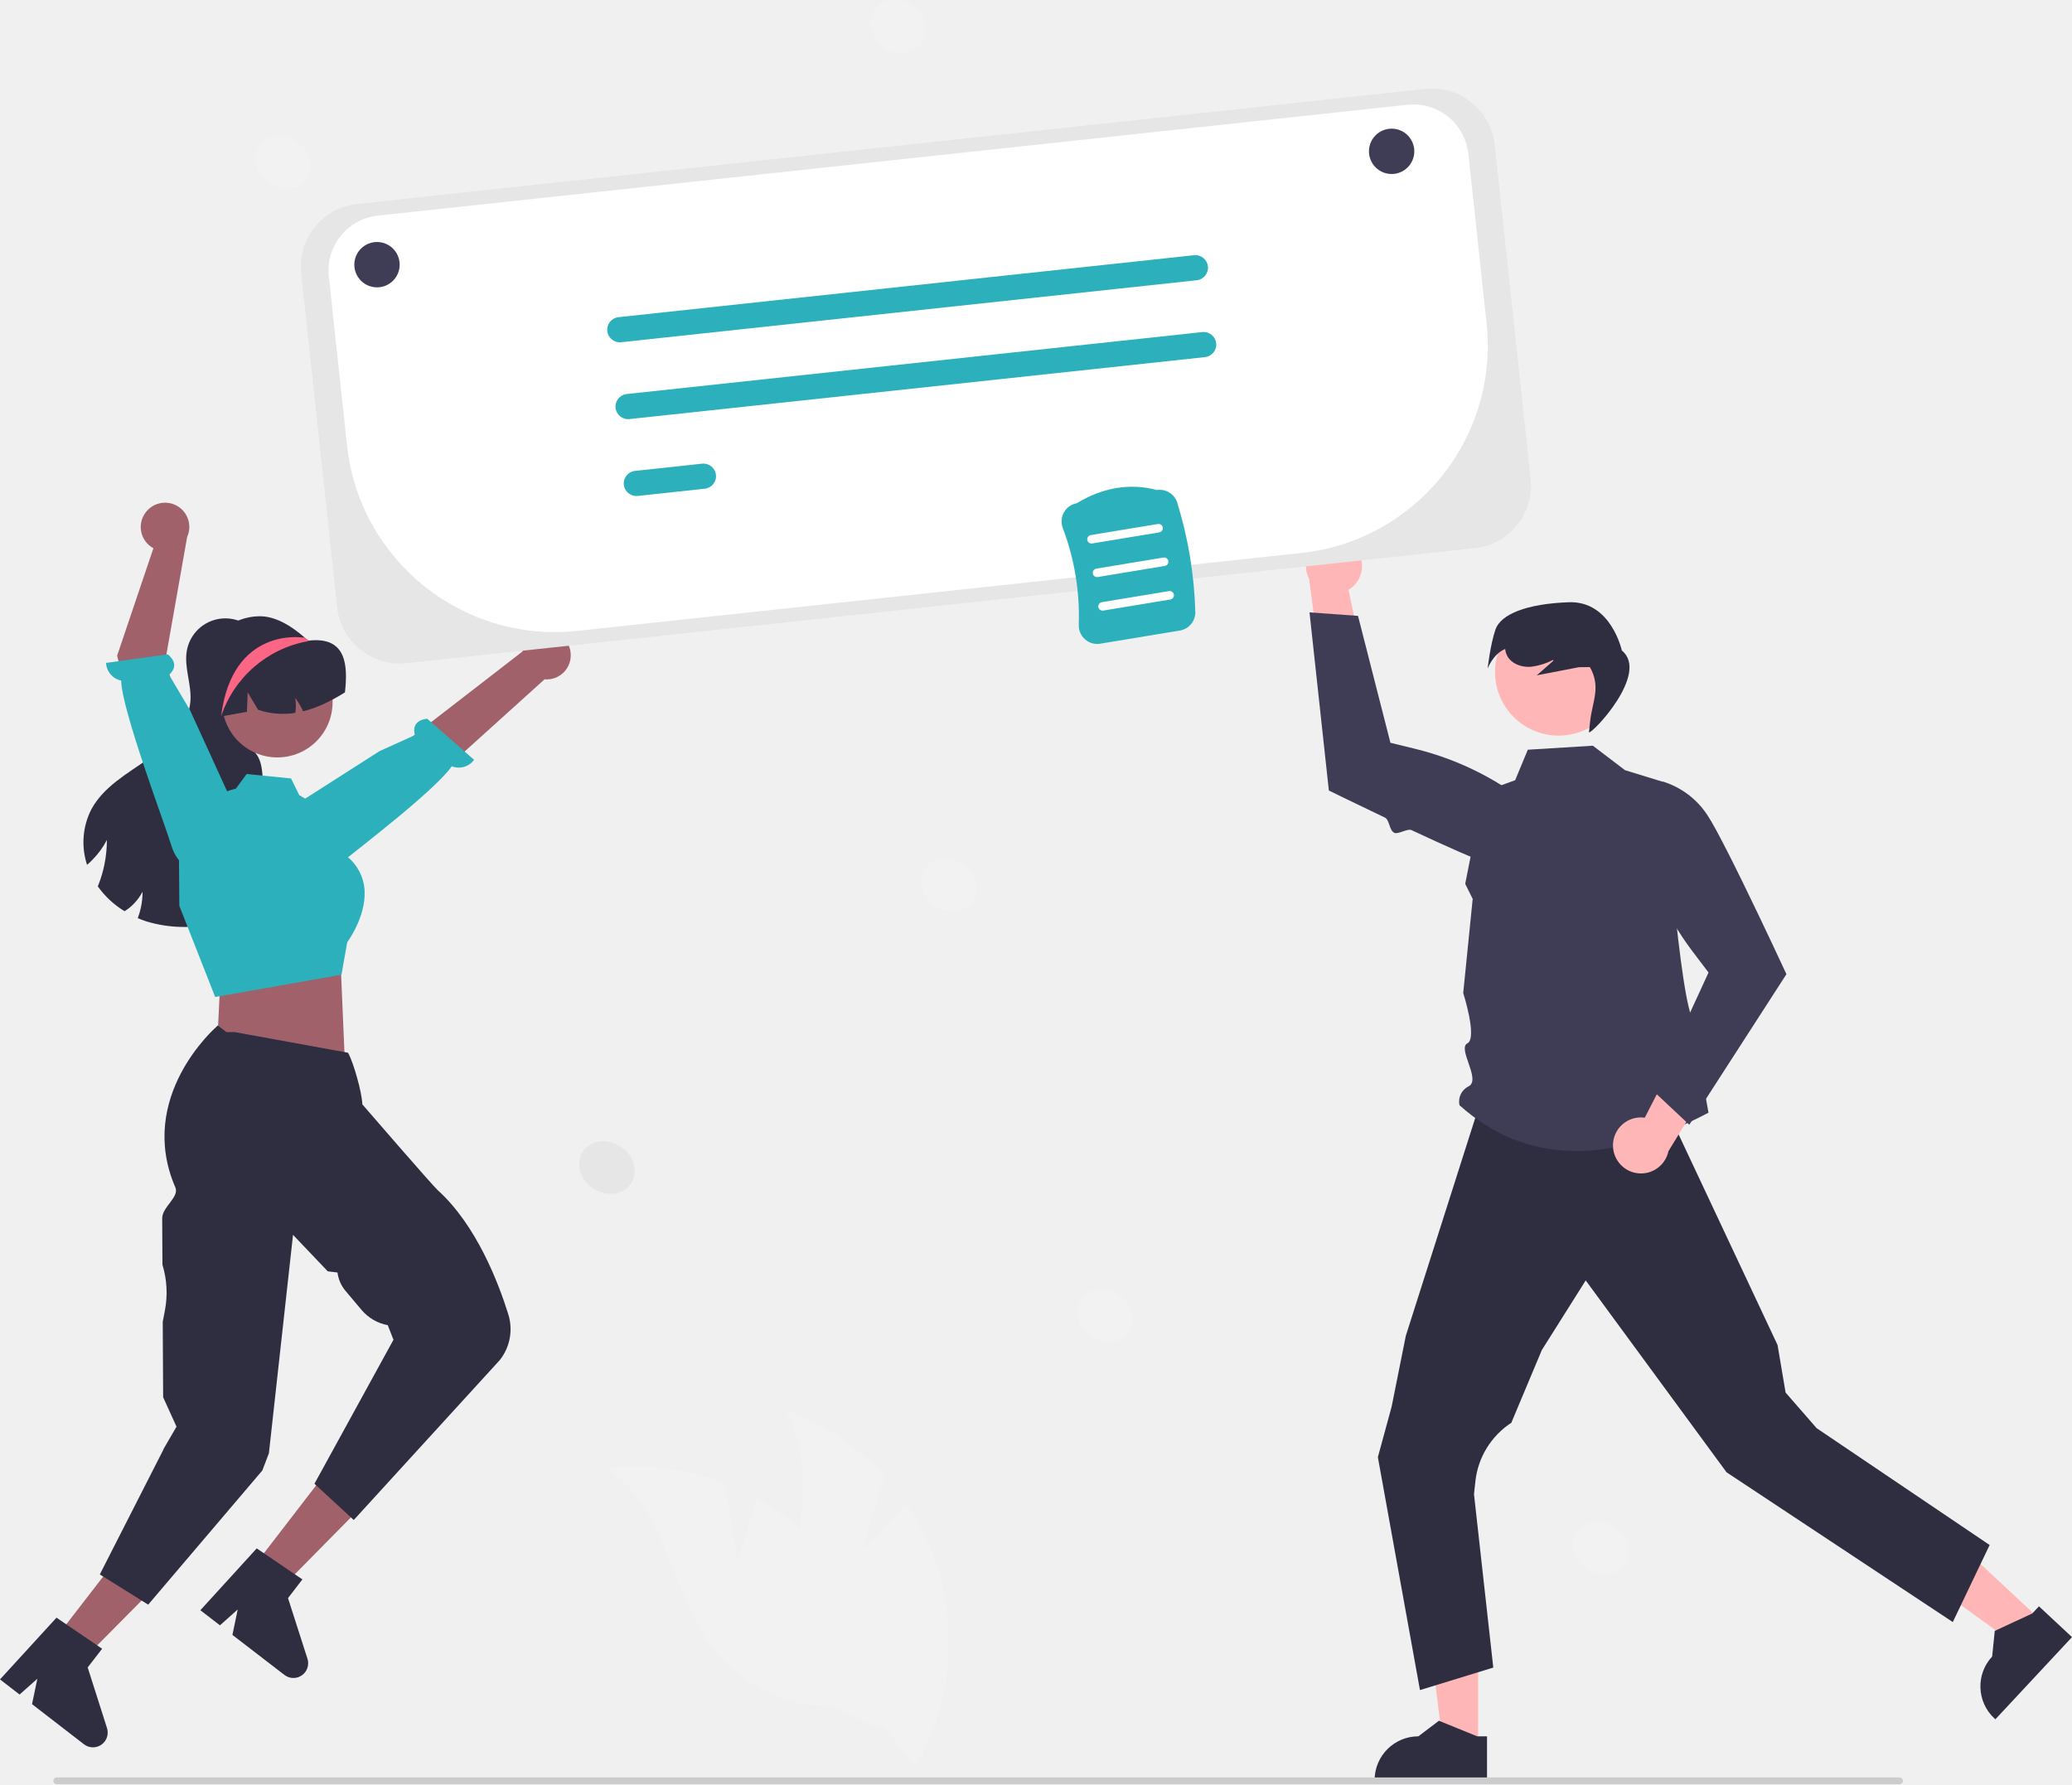
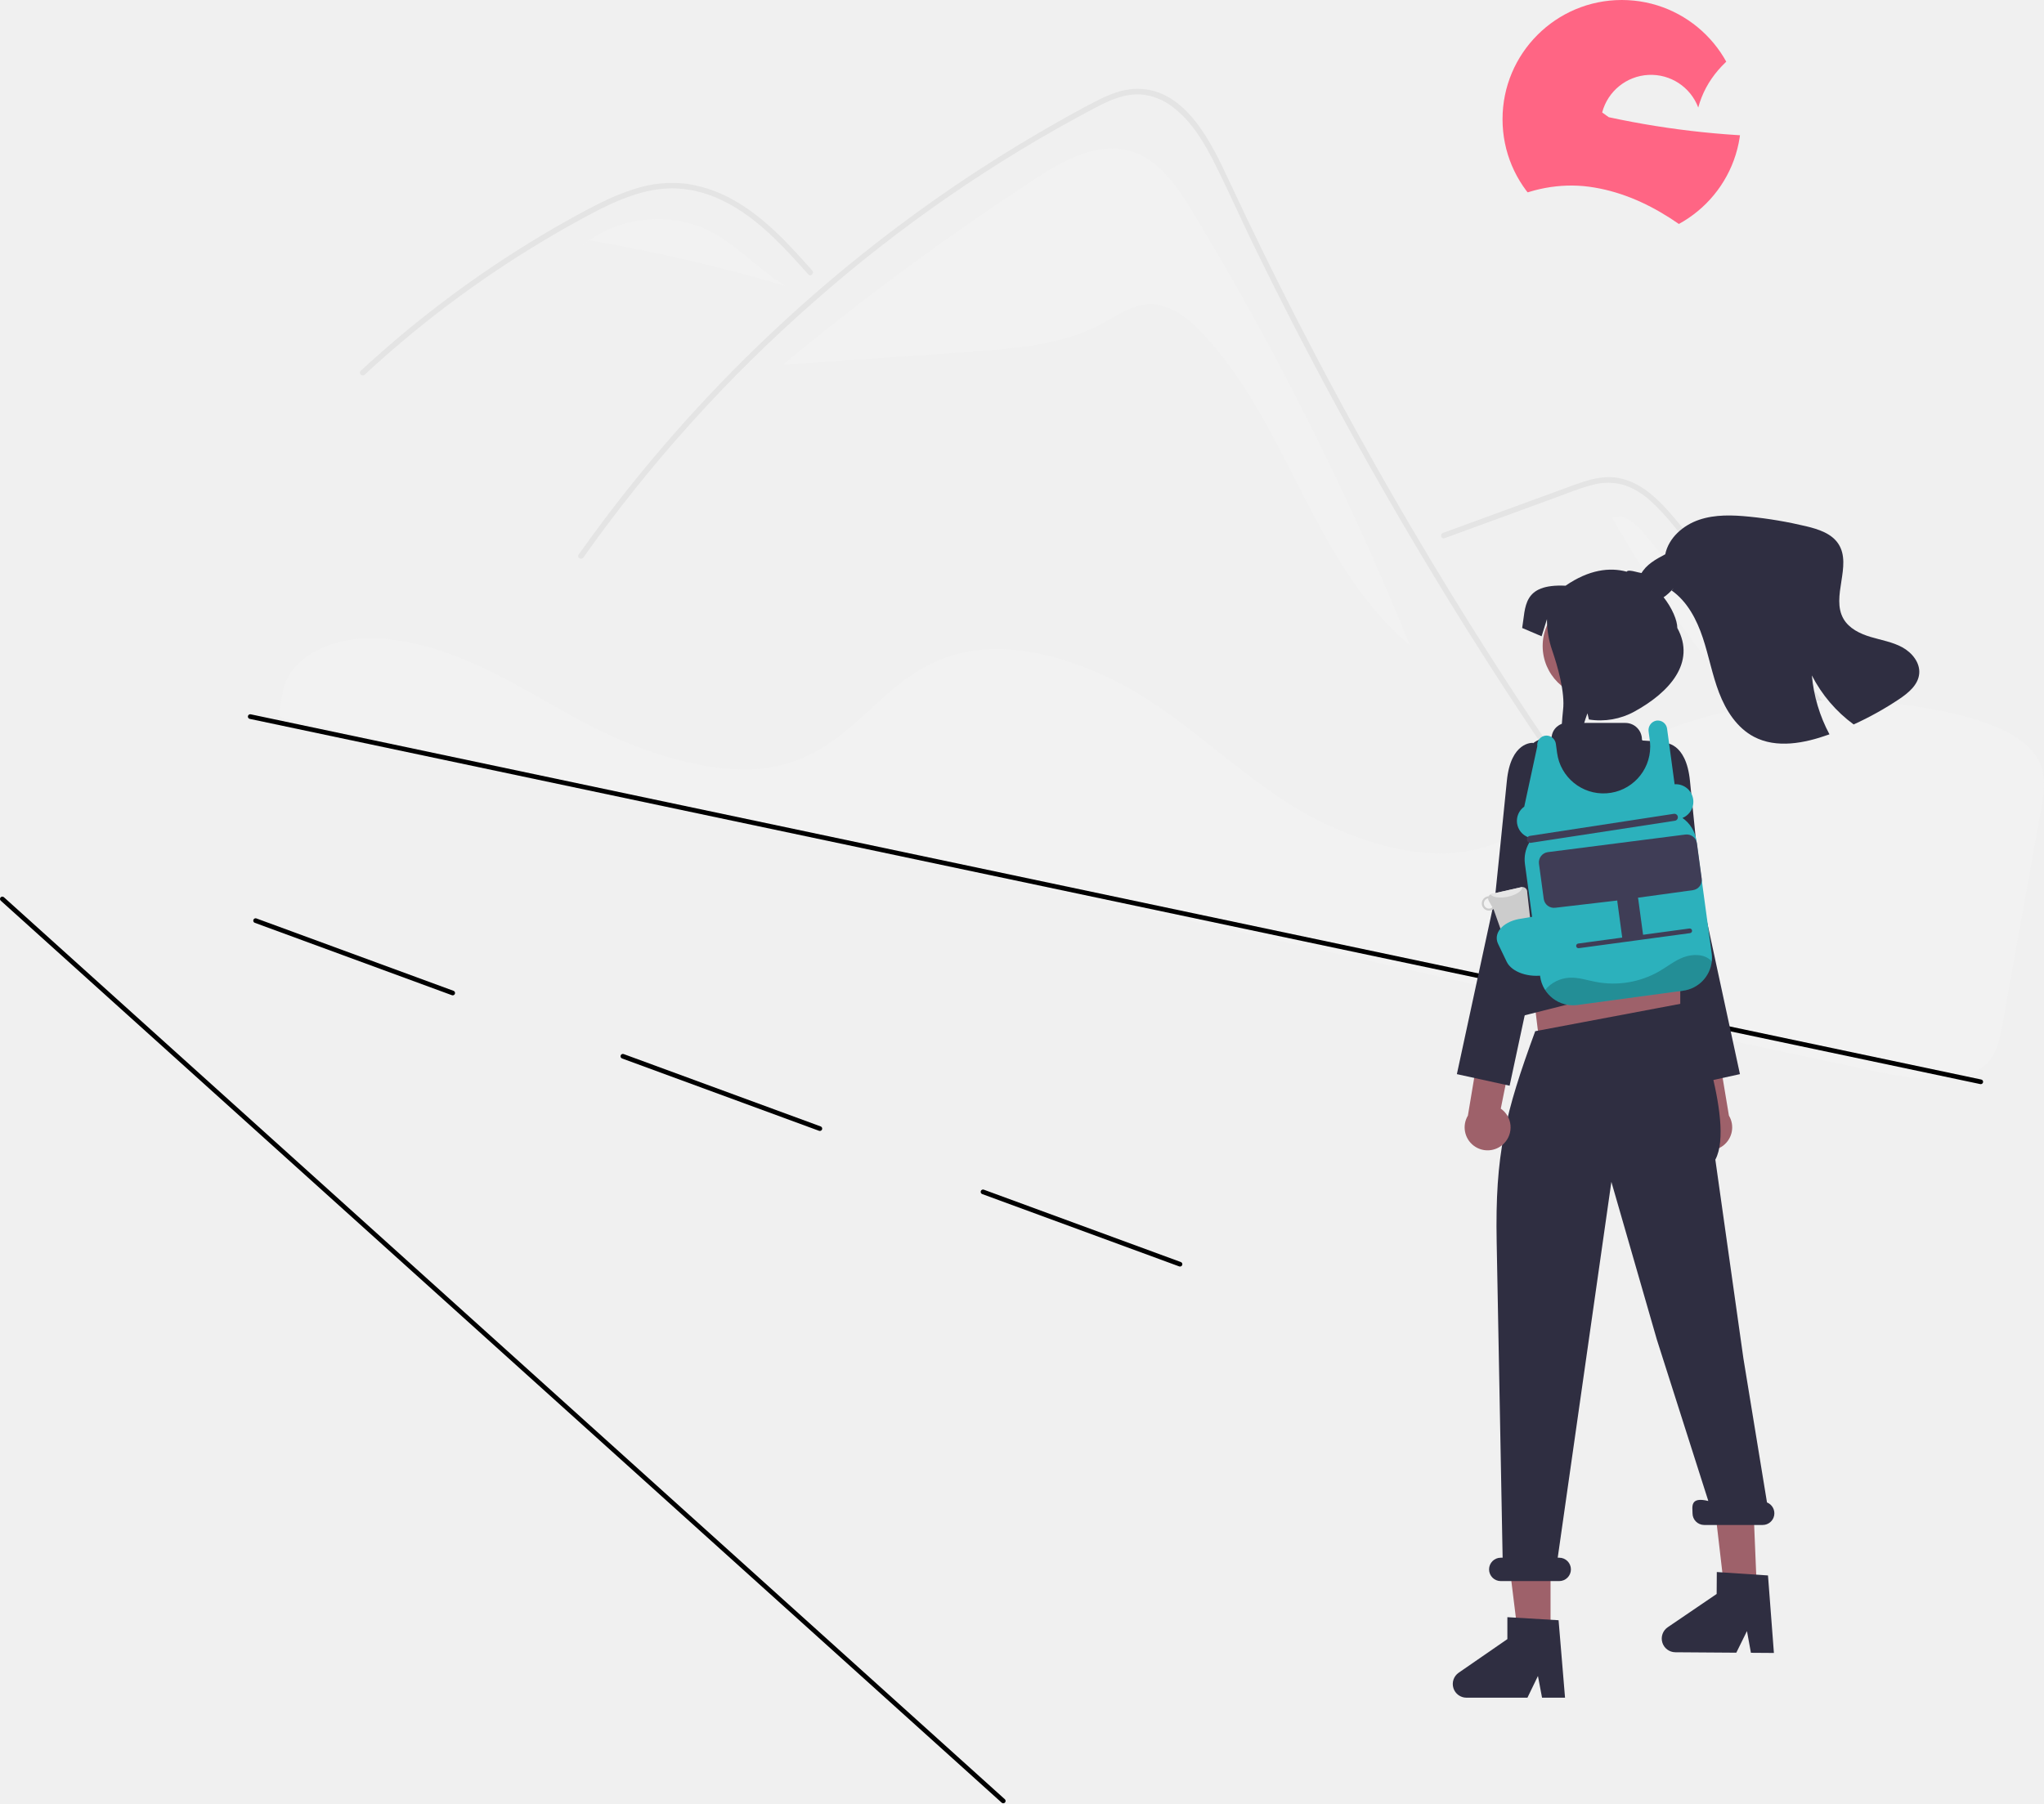
- <svg xmlns="http://www.w3.org/2000/svg" id="currentIllo" data-name="Layer 1" width="731.077" height="629.614" viewBox="0 0 731.077 629.614" class="injected-svg DownloadModal__ImageFile-sc-p17csy-5 iIfSkb grid_media">
-   <path d="M538.567,682.174l7.985-26.005A87.77,87.77,0,0,0,511.468,632.663c13.124,21.743.407,50.108,5.706,74.946a52.794,52.794,0,0,0,28.277,35.978l12.117,15.014a88.466,88.466,0,0,0,6.502-73.787,85.453,85.453,0,0,0-9.894-19.018C546.976,674.261,538.567,682.174,538.567,682.174Z" transform="translate(-234.4615 -135.193)" fill="#f2f2f2" />
-   <path d="M494.662,685.496,490.211,658.66a87.77,87.77,0,0,0-41.885-5.392c21.444,13.608,22.711,44.667,38.532,64.535A52.794,52.794,0,0,0,528.213,737.394l17.541,8.034a88.466,88.466,0,0,0-27.088-68.942,85.453,85.453,0,0,0-17.337-12.609C498.659,674.664,494.662,685.496,494.662,685.496Z" transform="translate(-234.4615 -135.193)" fill="#f2f2f2" />
-   <polygon points="521.537 616.734 509.237 616.733 503.386 569.293 521.539 569.294 521.537 616.734" fill="#ffb6b6" />
-   <path d="M759.135,763.849l-39.658-.001v-.502a15.437,15.437,0,0,1,15.436-15.436h.001l7.244-5.496,13.516,5.497,3.462 0Z" transform="translate(-234.4615 -135.193)" fill="#2f2e41" />
-   <polygon points="720.217 571.872 711.831 580.869 673.137 552.804 685.514 539.526 720.217 571.872" fill="#ffb6b6" />
-   <path d="M965.538,712.899l-27.04,29.01-.367-.342a15.437,15.437,0,0,1-.768-21.816l.001-.001.919-9.046,13.236-6.14,2.36-2.532Z" transform="translate(-234.4615 -135.193)" fill="#2f2e41" />
-   <path d="M936.479,680.403l-13,27.189L843.65,654.738l-11.613-15.823-38.079-51.882-15.479,24.561-10.771,25.675,0,0a28.302,28.302,0,0,0-12.675,20.654l-.493,4.546,6.806,61.182-25.868,7.943-14.856-82.19,4.856-17.81,5-25,25.174-79h67.364l38.638,82.242,2.824,16.758,10.955,12.573Z" transform="translate(-234.4615 -135.193)" fill="#2f2e41" />
-   <path d="M796.483,398.341l11.34,8.635,13.676,4.203s5.654,79.528,10.748,84.623.5,5.231,1.524,11.849,3.512,20.184,3.512,20.184c-34.387,18.203-64.032,18.691-87.845-2.609a5.931,5.931,0,0,1,3.236-6.695c4.432-2.352-4.086-13.328-.464-15.163s-1.472-17.755-1.472-17.755l3.342-33.216-2.64-5.31,6.443-32.489,11.18-4.083,4.466-10.76Z" transform="translate(-234.4615 -135.193)" fill="#3f3d56" />
-   <path d="M803.587,539.69a9.83,9.83,0,0,1,11.207-10.08l15.982-31.064,8.904,15.82L823.139,541.439a9.884,9.884,0,0,1-19.551-1.749Z" transform="translate(-234.4615 -135.193)" fill="#ffb6b6" />
-   <path d="M830.502,532.091l34.278-53.127-.113-.244c-.129-.28-7.892-17.045-15.413-32.4-1.158-2.365-2.311-4.696-3.429-6.928q-.724-1.445-1.426-2.83c-3.159-6.228-5.919-11.375-7.566-13.82a29.015,29.015,0,0,0-15.375-11.664l-.159-.041-.151.063a14.724,14.724,0,0,0-8.763,16.198,104.296,104.296,0,0,0,19.353,43.755l5.557,7.325-19.312,41.985Z" transform="translate(-234.4615 -135.193)" fill="#3f3d56" />
-   <path d="M712.628,328.445a9.83,9.83,0,0,1-2.359,14.888l7.146,34.195-16.879-6.683-4.198-31.448A9.884,9.884,0,0,1,712.628,328.445Z" transform="translate(-234.4615 -135.193)" fill="#ffb6b6" />
-   <path d="M696.505,351.296l6.826,62.857.242.119c.199.098,8.847,4.339,19.461,9.391,1.791.852,1.534,4.543,3.405,5.426,1.289.608,4.693-1.597,5.996-.988,11.602,5.426,23.334,10.702,28.01,12.131a29.015,29.015,0,0,0,19.289-.621l.149-.068.078-.144a14.724,14.724,0,0,0-3.392-18.101A104.296,104.296,0,0,0,733.982,399.492l-8.929-2.191-11.436-44.776Z" transform="translate(-234.4615 -135.193)" fill="#3f3d56" />
-   <circle cx="549.931" cy="237.156" r="22.431" fill="#ffb6b6" />
-   <path d="M762.123,357.318c1.845-5.367,11.027-9.089,25.914-9.606S806.699,364.738,806.699,364.738c9.938,8.062-10.612,29.645-11.606,28.868l.447-4.055c.74-6.717,3.885-11.958-.115-18.958l-3.841.044q-7.441,1.431-14.882,2.862l5.873-5.171-.166-.256a22.726,22.726,0,0,1-8.017,2.434c-3.157.186-6.607-1.071-8.119-3.848a6.466,6.466,0,0,1-.725-2.46c-4.257,1.701-6.203,6.948-6.203,6.948S760.278,362.685,762.123,357.318Z" transform="translate(-234.4615 -135.193)" fill="#2f2e41" />
-   <path d="M324.835,358.664a12.015,12.015,0,0,0-.981-1.099c.085-.117.171-.245.256-.363Z" transform="translate(-234.4615 -135.193)" fill="#2f2e41" />
-   <path d="M329.197,448.88c-3.669,6.517-10.997,10.154-18.261,11.936a45.628,45.628,0,0,1-24.821-.48c-1.024-.331-2.048-.715-3.04-1.141a26.191,26.191,0,0,0,1.131-3.893,26.702,26.702,0,0,0,.555-5.45,17.207,17.207,0,0,1-3.104,4.277,15.695,15.695,0,0,1-3.253,2.613,31.947,31.947,0,0,1-9.44-8.768c.16-.395.32-.789.469-1.184a42.552,42.552,0,0,0,1.835-6.336,43.324,43.324,0,0,0,.907-8.864,27.851,27.851,0,0,1-5.056,6.954,22.669,22.669,0,0,1-1.941,1.845,25.523,25.523,0,0,1,1.536-19.637c4.224-7.808,12.416-12.448,19.711-17.493,7.306-5.045,14.613-11.872,15.231-20.735.416-5.984-2.357-11.978-1.248-17.866a13.804,13.804,0,0,1,23.445-7.093c-4.139,5.866-8.256,11.936-9.93,18.911-1.707,7.104-.309,15.434,5.291,20.138,1.92,1.621,4.277,2.773,5.76,4.8,1.973,2.688,1.984,6.272,2.304,9.578.64,6.432,2.741,12.618,3.872,18.986C332.291,436.336,332.355,443.237,329.197,448.88Z" transform="translate(-234.4615 -135.193)" fill="#2f2e41" />
-   <polygon points="19.519 578.195 29.254 585.716 62.898 551.747 48.53 540.646 19.519 578.195" fill="#a0616a" />
-   <path d="M254.395,706.039l16.098,10.972-5.094,6.593,6.823,21.409a5.204,5.204,0,0,1-8.141,5.699l-18.32-14.156,1.881-8.961-6.272,5.569-6.907-5.337Z" transform="translate(-234.4615 -135.193)" fill="#2f2e41" />
-   <path d="M303.369,377.614a23.236,23.236,0,1,0,39.966-16.117l-.112-.111c-.186-.195-.372-.39-.567-.576a.009.009,0,0,1-.009-.009c-.242-.223-.483-.446-.734-.66-4.09-3.588-9.837-7.482-15.702-7.482C313.375,352.659,303.369,364.778,303.369,377.614Z" transform="translate(-234.4615 -135.193)" fill="#2f2e41" />
-   <path d="M435.811,365.681a8.511,8.511,0,0,1-9.217,9.24l-57.538,51.951-9.902-15.638,59.672-46.149a8.557,8.557,0,0,1,16.985.596Z" transform="translate(-234.4615 -135.193)" fill="#a0616a" />
-   <path d="M344.465,442.554s2.141,3.954,9.454-2.151c5.854-4.888,33.903-26.107,39.945-34.803a6.686,6.686,0,0,0,7.872-2.286L385.18,388.814c-4.954.57-4.847,3.898-4.332,5.787l-12.489,5.658-32.25,20.61,6.756,18.854Z" transform="translate(-234.4615 -135.193)" fill="#2cb1bc" />
-   <polygon points="78.761 343.789 77.555 349.532 76.531 370.716 121.615 373.194 120.215 340.612 115.845 333.432 78.761 343.789" fill="#a0616a" />
-   <circle cx="97.868" cy="247.797" r="19.484" fill="#a0616a" />
-   <path d="M297.738,454.858l-.12-16.196a25.776,25.776,0,0,1,19.962-25.124l.074-.017,3.853-5.191,15.653,1.566,2.869,5.864,11.343,6.754,4.367,14.039a16.602,16.602,0,0,1,7.174,11.119c1.483,9.471-5.148,18.946-5.937,20.033l-2.032,11.446-44.21,7.801-.359.045Z" transform="translate(-234.4615 -135.193)" fill="#2cb1bc" />
-   <path d="M356.173,379.517a66.428,66.428,0,0,1-7.061,3.893,40.632,40.632,0,0,1-7.701,2.784,26.617,26.617,0,0,0-2.773-4.725,17.184,17.184,0,0,1,.021,5.28,27.507,27.507,0,0,1-13.13-1.077l-3.669-6.154-.277,6.869c-3.04.555-6.069,1.077-9.109,1.621-.181.021-.363.064-.533.096-1.888-8.512.789-17.887,6.741-23.562a21.445,21.445,0,0,1,22.527-4.373c.48.192.971.405,1.44.629a.01.01,0,0,0,.011.011c.277.139.512.469.821.437C356.791,359.762,357.218,370.087,356.173,379.517Z" transform="translate(-234.4615 -135.193)" fill="#2f2e41" />
-   <polygon points="89.297 553.071 99.047 560.572 132.623 526.535 118.233 515.464 89.297 553.071" fill="#a0616a" />
-   <path d="M325.042,681.594,341.162,692.533l-5.081,6.603,6.866,21.395a5.204,5.204,0,0,1-8.129,5.715l-18.349-14.119,1.863-8.965-6.261,5.581-6.918-5.323Z" transform="translate(-234.4615 -135.193)" fill="#2f2e41" />
-   <path d="M292.12,646.722l-0-.127,4.621-7.963-4.718-10.365-.142-26.631.765-3.998a33.632,33.632,0,0,0-.872-16.158l0,0-.086-16.21c-.166-4.061,6.125-7.632,4.658-11.018-13.866-31.999,14.16-56.41,14.349-56.606l.573-.595,3.107,2.354,2.958.004,39.912,7.273.288.537c1.57,2.944,4.599,13.093,4.779,17.686,1.989,2.303,24.647,28.521,26.661,30.343,13.611,12.315,21.404,32.698,24.837,43.753a17.555,17.555,0,0,1-3.006,16.143L359.276,671.582l-13.866-12.8,27.881-50.805-2.01-5.155a15.843,15.843,0,0,1-9.237-5.366l-5.646-6.701a12.529,12.529,0,0,1-2.86-6.517l-3.424-.412L337.851,570.95l-8.508,77.052-2.313,6.087-40.284,47.359L269.679,690.781Z" transform="translate(-234.4615 -135.193)" fill="#2f2e41" />
-   <path d="M285.968,315.87a8.511,8.511,0,0,0,2.623,12.785l-12.809,37.922,10.46,40.187,16.866-7.625-10.408-30.312,7.787-44.122a8.557,8.557,0,0,0-14.519-8.835Z" transform="translate(-234.4615 -135.193)" fill="#a0616a" />
-   <path d="M301.407,439.876s-3.961,2.127-6.716-6.992c-2.206-7.301-17.216-46.94-17.486-57.526a6.686,6.686,0,0,1-5.321-6.236l21.8-3.017c3.825,3.198,1.908,5.92.439,7.215l7.425,12.577,15.519,33.953L304.297,438.389Z" transform="translate(-234.4615 -135.193)" fill="#2cb1bc" />
-   <path d="M312.468,388.005A39.634,39.634,0,0,1,342.982,361.488c.028-.009.121-.046.242-.102.074-.047.167-.093.26-.139-.279-.158-.548-.297-.827-.437a.009.009,0,0,1-.009-.009c-.242-.223-.483-.446-.734-.66l-.706.028S316.381,356.237,312.468,388.005Z" transform="translate(-234.4615 -135.193)" fill="#fd6584" />
-   <ellipse cx="624.318" cy="599.483" rx="8.857" ry="10.195" transform="translate(-455.0757 652.0179) rotate(-56.36398)" fill="#f2f2f2" />
-   <ellipse cx="569.318" cy="447.483" rx="8.857" ry="10.195" transform="translate(-353.0592 538.4215) rotate(-56.36398)" fill="#f2f2f2" />
-   <ellipse cx="799.318" cy="681.483" rx="8.857" ry="10.195" transform="translate(-445.2818 834.2972) rotate(-56.36398)" fill="#f2f2f2" />
-   <ellipse cx="334.318" cy="192.483" rx="8.857" ry="10.195" transform="translate(-245.583 229.0152) rotate(-56.36398)" fill="#f2f2f2" />
-   <ellipse cx="551.318" cy="144.483" rx="8.857" ry="10.195" transform="translate(-108.8191 388.2715) rotate(-56.36398)" fill="#f2f2f2" />
-   <ellipse cx="448.618" cy="547.197" rx="8.857" ry="10.195" transform="translate(-489.9215 482.4108) rotate(-56.36398)" fill="#e6e6e6" />
-   <path d="M904.729,764.807h-650.294a1.191,1.191,0,0,1,0-2.381h650.294a1.191,1.191,0,0,1,0,2.381Z" transform="translate(-234.4615 -135.193)" fill="#ccc" />
-   <path d="M375.47,369.355a22.24,22.24,0,0,1-22.045-19.831L340.73,231.618a22.23,22.23,0,0,1,19.701-24.455l376.954-40.588a22.23,22.23,0,0,1,24.456,19.7L774.536,304.181a22.231,22.231,0,0,1-19.701,24.456l-.054-.497.054.497L377.881,369.225A22.494,22.494,0,0,1,375.47,369.355Z" transform="translate(-234.4615 -135.193)" fill="#e6e6e6" />
-   <path d="M733.233,172.048a19.852,19.852,0,0,0-2.12.114L367.749,211.287a19.459,19.459,0,0,0-17.264,21.431l6.419,59.615a73.811,73.811,0,0,0,81.29,65.486L693.699,330.308A73.587,73.587,0,0,0,758.986,249.265l-6.443-59.838a19.463,19.463,0,0,0-19.31-17.378Z" transform="translate(-234.4615 -135.193)" fill="#fff" />
-   <path d="M656.714,234.09l-203.088,21.867a4.444,4.444,0,1,1-.952-8.838l203.088-21.867a4.444,4.444,0,1,1,.952,8.838Z" transform="translate(-234.4615 -135.193)" fill="#2cb1bc" />
-   <path d="M659.634,261.213l-203.088,21.867a4.444,4.444,0,0,1-.952-8.838l203.088-21.867a4.444,4.444,0,0,1,.952,8.838Z" transform="translate(-234.4615 -135.193)" fill="#2cb1bc" />
-   <path d="M483.133,307.654l-23.667,2.548a4.444,4.444,0,0,1-.952-8.838l23.667-2.548a4.444,4.444,0,1,1,.952,8.838Z" transform="translate(-234.4615 -135.193)" fill="#2cb1bc" />
-   <circle cx="133.018" cy="93.4" r="8" fill="#3f3d56" />
-   <circle cx="491.018" cy="53.4" r="8" fill="#3f3d56" />
-   <path d="M617.323,360.829a6.587,6.587,0,0,1-2.236-5.196,87.659,87.659,0,0,0-5.63-34.077,6.587,6.587,0,0,1,.446-5.639,6.439,6.439,0,0,1,4.449-3.13c9.299-5.611,18.831-7.187,28.338-4.681a6.515,6.515,0,0,1,7.163,4.491,144.983,144.983,0,0,1,6.365,38.525,6.514,6.514,0,0,1-5.446,6.575l-28.133,4.648A6.438,6.438,0,0,1,617.323,360.829Z" transform="translate(-234.4615 -135.193)" fill="#2cb1bc" />
-   <path d="M619.821,326.974l23.679-3.912a1.5,1.5,0,1,0-.489-2.96l-23.679,3.912a1.5,1.5,0,0,0,.489,2.96Z" transform="translate(-234.4615 -135.193)" fill="#fff" />
-   <path d="M621.777,338.813l23.679-3.912a1.5,1.5,0,0,0-.489-2.96l-23.679,3.912a1.5,1.5,0,1,0,.489,2.96Z" transform="translate(-234.4615 -135.193)" fill="#fff" />
-   <path d="M623.733,350.653l23.679-3.912a1.5,1.5,0,0,0-.489-2.96l-23.679,3.912a1.5,1.5,0,1,0,.489,2.96Z" transform="translate(-234.4615 -135.193)" fill="#fff" />
+ <svg xmlns="http://www.w3.org/2000/svg" id="currentIllo" data-name="Layer 1" width="874.039" height="771.292" viewBox="0 0 874.039 771.292" class="injected-svg DownloadModal__ImageFile-sc-p17csy-5 iIfSkb grid_media">
+   <path d="M673.062,155.137c-6.611-10.934-14.444-22.608-26.712-26.178-14.207-4.135-28.802,4.079-41.181,12.184a1200.013,1200.013,0,0,0-106.794,78.684l.037.424q39.846-2.748,79.691-5.496c19.192-1.324,39.044-2.83,56.005-11.909,6.436-3.445,12.71-8.047,20.003-8.368,9.061-.398,16.962,5.93,23.17,12.541,36.727,39.109,47.355,98.916,88.558,133.276A1307.621,1307.621,0,0,0,673.062,155.137Z" transform="translate(-162.9803 -64.354)" fill="#f2f2f2" />
+   <path d="M898.816,486.852c-4.061-5.128-5.721-6.33-9.727-11.505Q840.159,412.063,797.108,344.504q-29.241-45.883-55.583-93.529-12.541-22.651-24.394-45.658-9.198-17.839-17.985-35.891c-1.675-3.437-3.303-6.891-4.923-10.352-3.817-8.139-7.563-16.318-11.585-24.346-4.583-9.151-10.162-18.744-18.578-24.891a25.346,25.346,0,0,0-13.204-5.081c-6.851-.443-13.173,2.386-19.115,5.476a615.324,615.324,0,0,0-120.996,83.438A629.917,629.917,0,0,0,412.444,302.789c-.869,1.241-2.924.055-2.047-1.193q5.18-7.325,10.565-14.492A633.399,633.399,0,0,1,582.67,136.269q15.73-10.194,32.051-19.431c5.484-3.106,10.992-6.171,16.594-9.048,5.492-2.821,11.324-5.358,17.598-5.452,21.351-.332,32.407,23.848,40,40.119q3.58,7.681,7.246,15.314,13.856,28.981,28.779,57.432,9.21,17.566,18.823,34.927,29.917,54.062,63.596,105.935c29.743,45.808,59.25,86.275,93.134,129.112C901.424,486.362,899.756,488.053,898.816,486.852Z" transform="translate(-162.9803 -64.354)" fill="#e4e4e4" />
+   <path d="M508.636,181.73c-1.24-1.383-2.473-2.766-3.722-4.149-9.846-10.889-20.411-21.652-33.931-27.894a49.228,49.228,0,0,0-20.624-4.781c-7.38.024-14.595,1.96-21.414,4.67-3.224,1.288-6.377,2.75-9.482,4.307-3.548,1.786-7.033,3.69-10.502,5.61q-9.767,5.405-19.281,11.284-18.93,11.699-36.674,25.184-9.198,6.993-18.017,14.445-8.202,6.922-16.073,14.216c-1.122,1.035-2.797-.64-1.675-1.675,1.383-1.288,2.782-2.568,4.18-3.832q5.927-5.358,12.043-10.51,11.153-9.411,22.884-18.096,18.242-13.513,37.74-25.192,9.743-5.832,19.755-11.174c2.015-1.075,4.054-2.126,6.116-3.121a97.502,97.502,0,0,1,14.54-5.919,51.724,51.724,0,0,1,21.96-2.157,57.173,57.173,0,0,1,20.261,7.009c13.275,7.42,23.572,18.894,33.591,30.091C511.323,181.184,509.655,182.867,508.636,181.73Z" transform="translate(-162.9803 -64.354)" fill="#e4e4e4" />
+   <path d="M780.643,294.569l31.811-11.635L828.249,277.157c5.144-1.881,10.276-4.023,15.593-5.37a24.6,24.6,0,0,1,14.114.18,32.529,32.529,0,0,1,11.008,6.824,89.337,89.337,0,0,1,9.029,9.642c3.439,4.133,6.827,8.308,10.23,12.47q21.068,25.765,41.86,51.755,20.792,25.989,41.306,52.198,20.564,26.274,40.845,52.767,2.484,3.246,4.965,6.494c.914,1.196,2.973.017,2.047-1.196q-20.431-26.76-41.147-53.3-20.767-26.604-41.82-52.982-21.053-26.378-42.391-52.527-5.316-6.515-10.649-13.015c-2.999-3.655-5.965-7.35-9.254-10.753-6.039-6.245-13.583-11.764-22.614-11.914-5.31-.088-10.448,1.597-15.381,3.381-5.318,1.924-10.624,3.884-15.935,5.826l-32.034,11.716-8.008,2.929c-1.421.52-.807,2.812.63,2.286Z" transform="translate(-162.9803 -64.354)" fill="#e4e4e4" />
+   <path d="M466.796,163.388c-16.166-8.308-36.868-6.681-51.723,3.699a737.726,737.726,0,0,1,83.932,19.589C487.555,179.967,478.599,169.455,466.796,163.388Z" transform="translate(-162.9803 -64.354)" fill="#f2f2f2" />
+   <path d="M414.914,167.059l-3.112,2.53c1.053-.885,2.147-1.715,3.271-2.501C415.02,167.078,414.967,167.068,414.914,167.059Z" transform="translate(-162.9803 -64.354)" fill="#f2f2f2" />
+   <path d="M867.766,294.685c-3.131-3.812-6.517-7.803-11.201-9.351l-4.373.172A496.015,496.015,0,0,0,984.306,436.543Q926.036,365.614,867.766,294.685Z" transform="translate(-162.9803 -64.354)" fill="#f2f2f2" />
+   <path d="M667.565,606.081a.992.992,0,0,1-.345-.062l-84.261-30.953a1.0 1,0,0,1,.689-1.877L667.91,604.142a1.0 1,0,0,1-.345,1.938Z" transform="translate(-162.9803 -64.354)" />
+   <path d="M513.565,548.081a.992.992,0,0,1-.345-.062l-84.261-30.953a1.0 1,0,0,1,.689-1.877L513.91,546.142a1.0 1,0,0,1-.345,1.938Z" transform="translate(-162.9803 -64.354)" />
+   <path d="M356.565,490.081a.992.992,0,0,1-.345-.062l-84.261-30.953a1.0 1,0,1,1,.689-1.877L356.91,488.142a1.0 1,0,0,1-.345,1.938Z" transform="translate(-162.9803 -64.354)" />
+   <path d="M340.778,339.738c-3.513-.785-7.07-1.405-10.583-1.837l-.511-.063c-23.321-2.777-43.01,6.958-45.796,22.645l-.495,2.838c-.309,1.795-.643,3.725-1.04,5.86-.192,1.054.867,2.132,2.407,2.476L845.649,497.037c39.607,8.564,79.087,17.024,117.337,25.144a177.652,177.652,0,0,0,21.711,3.511c10.927.926,18.927-.293,24.46-3.725l.001 0c6.877-4.253,8.607-11.157,10.019-19.078,2.846-15.997,5.877-32.793,8.897-49.538,2.661-14.758,5.316-29.477,7.832-43.574,1.478-8.369,2.281-15.869-2.879-22.891-5.596-7.598-17.581-13.494-35.623-17.527-.218-.049-.434-.097-.655-.145-56.592-12.407-117.619-2.55-151.854,24.53-3.942,3.118-7.734,6.553-11.401,9.875a158.915,158.915,0,0,1-17.302,14.232,66.95,66.95,0,0,1-10.666,5.986c-.257.125-.548.255-.851.372-.705.318-1.433.613-2.135.865a62.042,62.042,0,0,1-12.655,3.397l-.431.065c-.326.056-.678.107-1.027.147a68.206,68.206,0,0,1-7.479.589c-10.812.309-22.585-1.669-34.991-5.882a151.752,151.752,0,0,1-32.578-15.751c-10.814-6.914-20.639-14.717-30.141-22.263-4.173-3.316-8.49-6.743-12.828-10.046-.815-.622-1.618-1.23-2.434-1.842-5.313-3.969-10.177-7.354-14.871-10.348a146.281,146.281,0,0,0-37.143-17.035c-13.864-4.03-26.63-5.128-37.931-3.275a60.649,60.649,0,0,0-9.253,2.27c-13.923,4.597-23.917,13.74-33.581,22.583-12.021,10.999-24.453,22.373-44.611,25.204-23.263,3.273-53.836-7.081-74.693-17.866-6.557-3.391-13.045-7.056-19.318-10.601q-3.801-2.148-7.611-4.28c-4.993-2.785-9.099-4.982-12.918-6.915l-1.208-.614c-.673-.337-1.346-.675-2.034-1.007-4.55-2.238-8.825-4.154-13.075-5.86l-1.004-.409c-2.021-.785-3.918-1.486-5.788-2.137l-.747-.259A109.236,109.236,0,0,0,340.778,339.738Z" transform="translate(-162.9803 -64.354)" fill="#f2f2f2" />
+   <path d="M1009.981,528.062a1.009,1.009,0,0,1-.208-.021l-740-156.208a1,1,0,0,1,.413-1.957l740,156.208a1,1,0,0,1-.206,1.979Z" transform="translate(-162.9803 -64.354)" />
+   <circle cx="693.5" cy="51" r="51" fill="#ff6584" />
+   <path d="M948.516,76.224c-24.717-3.341-52.935,10.019-59.341,34.124a21.597,21.597,0,0,0-41.093,2.109l2.83,2.027a372.275,372.275,0,0,0,160.659-.726C994.377,95.688,973.233,79.565,948.516,76.224Z" transform="translate(-162.9803 -64.354)" fill="#f0f0f0" />
+   <path d="M842.516,144.224c-24.717-3.341-52.935,10.019-59.341,34.124a21.597,21.597,0,0,0-41.093,2.109l2.83,2.027a372.275,372.275,0,0,0,160.659-.726C888.377,163.688,867.233,147.565,842.516,144.224Z" transform="translate(-162.9803 -64.354)" fill="#f0f0f0" />
+   <path d="M886.872,553.437a9.76,9.76,0,0,1,1.357-14.904L872.689,461.346l17.161,5.51,12.439,74.659A9.813,9.813,0,0,1,886.872,553.437Z" transform="translate(-162.9803 -64.354)" fill="#9e616a" />
+   <path d="M863.926,390.13l10.648-8.037s9.393-.665,11.056,16.274,5.079,49.95,5.079,49.95l16.293,75.463-22.554,4.95-17.451-81.438-10.469-24.184Z" transform="translate(-162.9803 -64.354)" fill="#2f2e41" />
+   <polygon points="718.5 449 658.5 448 653.5 407 718.5 407 718.5 449" fill="#9e616a" />
+   <polygon points="663.032 699.832 649.181 699.831 642.591 646.404 663.034 646.405 663.032 699.832" fill="#9e616a" />
+   <polygon points="751.276 680.645 737.425 680.548 731.21 627.076 749.225 631.209 751.276 680.645" fill="#9e616a" />
+   <polygon points="707.954 371.691 711.092 379.851 710.465 388.011 649.04 409.286 652.088 373.574 658.993 365.414 707.954 371.691" fill="#ffb6b6" />
+   <circle cx="681.602" cy="276.32" r="21.938" fill="#9e616a" />
+   <path d="M832.208,790.486h-9.829l-1.754-9.279-4.493,9.279H790.064a5.86,5.86,0,0,1-3.33-10.682l20.817-14.377v-9.381l21.896,1.307Z" transform="translate(-162.9803 -64.354)" fill="#2f2e41" />
+   <path d="M921.523,771.351l-9.828-.069-1.689-9.292-4.558,9.248-26.067-.182a5.86,5.86,0,0,1-3.255-10.705l20.917-14.231.066-9.381,21.886,1.46Z" transform="translate(-162.9803 -64.354)" fill="#2f2e41" />
+   <path d="M918.566,706.973l-10.086-61.619-12-85c8.788-16.32-11-67-11-67l-2.793.134L819.467,505.415l.014-.061c-12.931,35.268-17.215,52.691-16.506,90.248l2.547,135.01h-.799a5,5,0,0,0,0,10h25a5,5,0,0,0,0-10h-.645l22.947-160.757L871.48,637.354l22,69c-8-2-6.758,2.634-6.758,5.258a5,5,0,0,0,5,5h25a4.995,4.995,0,0,0,1.844-9.639Z" transform="translate(-162.9803 -64.354)" fill="#2f2e41" />
+   <path d="M890.403,495.979l-2-20a3.987,3.987,0,0,0-3.605-2.995c-.833-9.527-4.339-50.629-4.549-52.421l-.008-.076-1.594-34.058a5.037,5.037,0,0,0-4.703-4.79l-8.421-.55a.446.446,0,0,1-.431-.445,7.081,7.081,0,0,0-7.081-7.081H833.08a6.63,6.63,0,0,0-6.576,5.804.44.44,0,0,1-.448.396l-.003-0a11.845,11.845,0,0,0-11.915,9.824c-3.408,19.831-10.239,64.84-6.862,89.862,1.176,8.711-1.359,1.812-1.803,9.1a5.365,5.365,0,0,0,1.336,3.89c-2.058.598-2.856,2.821-2.328,4.916l-.438-.108a4,4,0,0,0,4.856,2.901L885.502,480.836C887.644,480.296,890.943,498.121,890.403,495.979Z" transform="translate(-162.9803 -64.354)" fill="#2f2e41" />
+   <path d="M806.089,553.437a9.76,9.76,0,0,0-1.357-14.904l15.54-77.187-17.161,5.51-12.439,74.659A9.813,9.813,0,0,0,806.089,553.437Z" transform="translate(-162.9803 -64.354)" fill="#9e616a" />
+   <path d="M829.034,390.13l-10.648-8.037s-9.393-.665-11.056,16.274-5.079,49.95-5.079,49.95l-16.293,75.463,22.554,4.95,17.451-81.438,10.469-24.184Z" transform="translate(-162.9803 -64.354)" fill="#2f2e41" />
+   <path d="M868.076,321.166c4.087,1.217,7.9-2.202,10.745-5.441l-1.011,1.2c6.692,4.713,10.693,12.39,13.289,20.161,2.596,7.763,4.044,15.894,6.975,23.546,2.93,7.643,7.66,15.037,14.9,18.85,9.699,5.107,21.583,2.785,31.9-.9.137-.051.266-.094.403-.146a65.737,65.737,0,0,1-7.523-25.191,59.771,59.771,0,0,0,17.873,20.967,137.213,137.213,0,0,0,19.381-10.779c3.984-2.665,8.183-6.109,8.645-10.882.471-4.738-3.067-9.065-7.24-11.344-4.173-2.279-8.971-3.05-13.529-4.421-4.55-1.362-9.194-3.599-11.584-7.711-5.509-9.459,3.761-22.8-2.151-32.02-2.913-4.533-8.568-6.349-13.812-7.609a182.606,182.606,0,0,0-24.317-4.104c-7.189-.72-14.617-.985-21.455,1.328-6.838,2.313-13.041,7.686-14.506,14.763-3.993,2.099-8.217,4.421-10.359,8.405C862.558,313.815,863.749,319.881,868.076,321.166Z" transform="translate(-162.9803 -64.354)" fill="#2f2e41" />
+   <path d="M874.177,319.572c3.914,4.903,6.044,10.205,6.044,13.38,8.13,14.859-3.496,27.623-18.356,35.753a30.443,30.443,0,0,1-19.45,3.391l-.622-2.654-.842,2.39s-9.675,31.954-12.866,33.828c1.211-5.687,2.598-32.017,3.272-37.567.933-7.554-2.32-18.799-4.667-25.638a40.366,40.366,0,0,1-2.21-13.1v-.195l-2.285,7.34-8.319-3.549c1.548-8.878,0-18.956,18.556-18.082,10.036-6.902,18.873-7.953,26.133-5.996.937-1.448,6.339,1.264,7.9.502" transform="translate(-162.9803 -64.354)" fill="#2f2e41" />
+   <path d="M894.95,475.58a14.211,14.211,0,0,1-12.22,12.5l-45.17,6.12a14.224,14.224,0,0,1-15.99-12.18l-6.51-48.14a14.175,14.175,0,0,1,1.8-9.04l-.31-2.34a7.49,7.49,0,0,1-1.78-13.14l5.58-25.85a4.007,4.007,0,0,1,3.82-4.54,4.113,4.113,0,0,1,4.13,3.63l.51,3.8a20.001,20.001,0,0,0,39.82-2.66,20.672,20.672,0,0,0-.18-2.71l-.5-3.74a4.15,4.15,0,0,1,3.18-4.69,3.999,3.999,0,0,1,4.71,3.4l3.23,23.8a7.492,7.492,0,0,1,3.35,14.41,14.165,14.165,0,0,1,5.97,9.74l6.52,48.15A14,14,0,0,1,894.95,475.58Z" transform="translate(-162.9803 -64.354)" fill="#2cb1bc" />
+   <path d="M815.906,423.559a1.502,1.502,0,0,1,1.285-1.688l61.566-9.437a1.5,1.5,0,1,1,.402,2.973l-61.566,9.437A1.502,1.502,0,0,1,815.906,423.559Z" transform="translate(-162.9803 -64.354)" fill="#3f3d56" />
+   <path d="M823.101,448.829l-2.035-15.036a4.413,4.413,0,0,1,3.782-4.965l58.801-7.522a4.413,4.413,0,0,1,4.965,3.782l2.035,15.036a4.413,4.413,0,0,1-3.782,4.965L863.381,448.32a4.413,4.413,0,0,1,.117.489l2.079,15.36,19.819-2.682a1,1,0,1,1,.268,1.982l-19.819,2.682-8.919,1.207L838.098,469.906a1,1,0,0,1-.268-1.982l18.828-2.548-2.079-15.36a4.414,4.414,0,0,1-.017-.502l-26.496,3.097A4.413,4.413,0,0,1,823.101,448.829Z" transform="translate(-162.9803 -64.354)" fill="#3f3d56" />
+   <path d="M591.98,835.646a.998.998,0,0,1-.669-.257l-428-385.792a1,1,0,0,1,1.339-1.486l428,385.792a1,1,0,0,1-.67,1.743Z" transform="translate(-162.9803 -64.354)" />
+   <path d="M816.03,445.94a2.026,2.026,0,0,0-2.15-2.17,1.864,1.864,0,0,0-.32.04l-12.66,2.86a2.085,2.085,0,0,0-1.34,1.03,2.606,2.606,0,0,0-.55.08,3.076,3.076,0,1,0,1.36,6,3.118,3.118,0,0,0,1.24-.6l4.29,12.08a2.015,2.015,0,0,0,2.21.97l8.23-1.86a2.043,2.043,0,0,0,1.57-1.82Zm-15.85,6.98a2.2,2.2,0,0,1-.98-4.29c.04-.01.08,0,.12-.01a2.071,2.071,0,0,0,.27,1.04L801.16,452.4A2.071,2.071,0,0,1,800.18,452.92Z" transform="translate(-162.9803 -64.354)" fill="#ccc" />
+   <path d="M813.88,443.77c.12,1.6-2.62,3.44-6.29,4.17-3.37.69-6.39.21-7.24-1.05a1.919,1.919,0,0,1,.55-.22l12.66-2.86A1.864,1.864,0,0,1,813.88,443.77Z" transform="translate(-162.9803 -64.354)" fill="#e6e6e6" />
+   <path d="M807.264,475.724l-3.675-7.646c-2.153-4.479,1.789-9.245,8.787-10.624L821,456l3.607,25.202-.747.147C816.862,482.727,809.417,480.203,807.264,475.724Z" transform="translate(-162.9803 -64.354)" fill="#2cb1bc" />
+   <g opacity="0.2">
+     <path d="M894.95,475.58a14.211,14.211,0,0,1-12.22,12.5l-45.17,6.12a14.208,14.208,0,0,1-13.87-6.42,14.512,14.512,0,0,1,10.36-5.24c3.88-.2,7.64,1.09,11.44,1.81a39.589,39.589,0,0,0,26.83-4.45c3.53-2.05,6.71-4.67,10.59-6.13,3.88-1.45,8.89-1.4,11.7,1.43A4.033,4.033,0,0,1,894.95,475.58Z" transform="translate(-162.9803 -64.354)" />
+   </g>
</svg>
